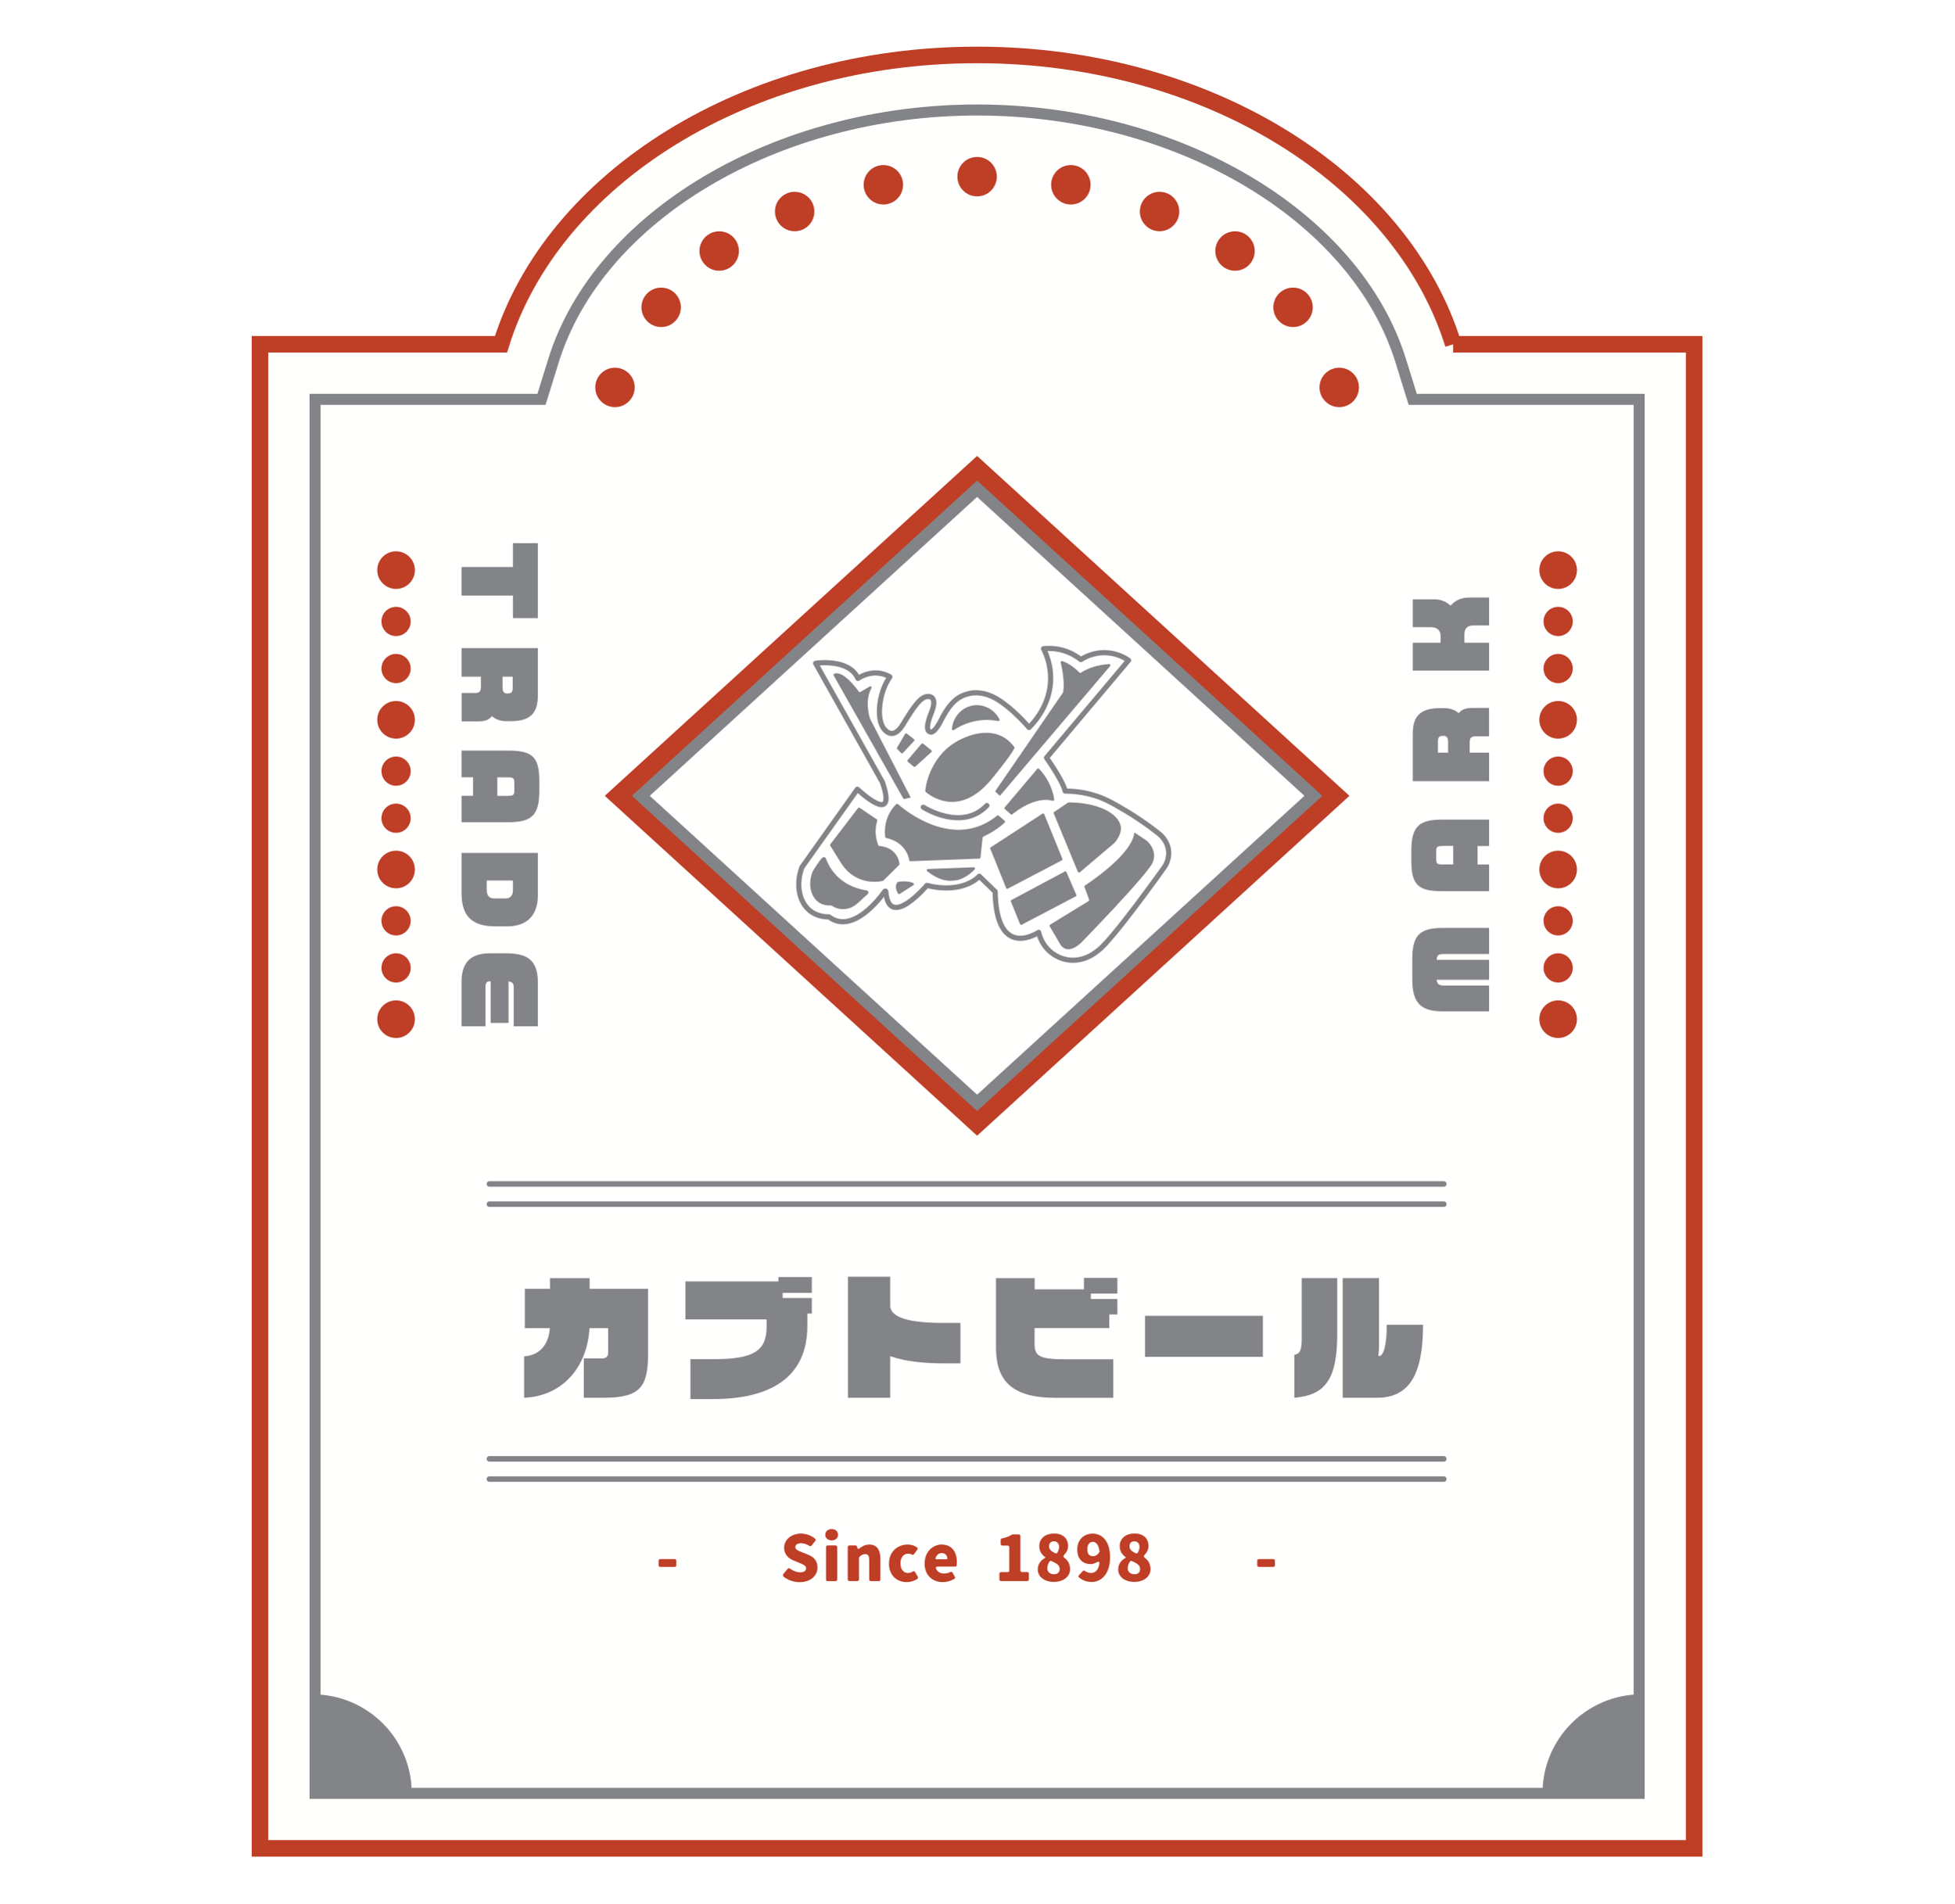
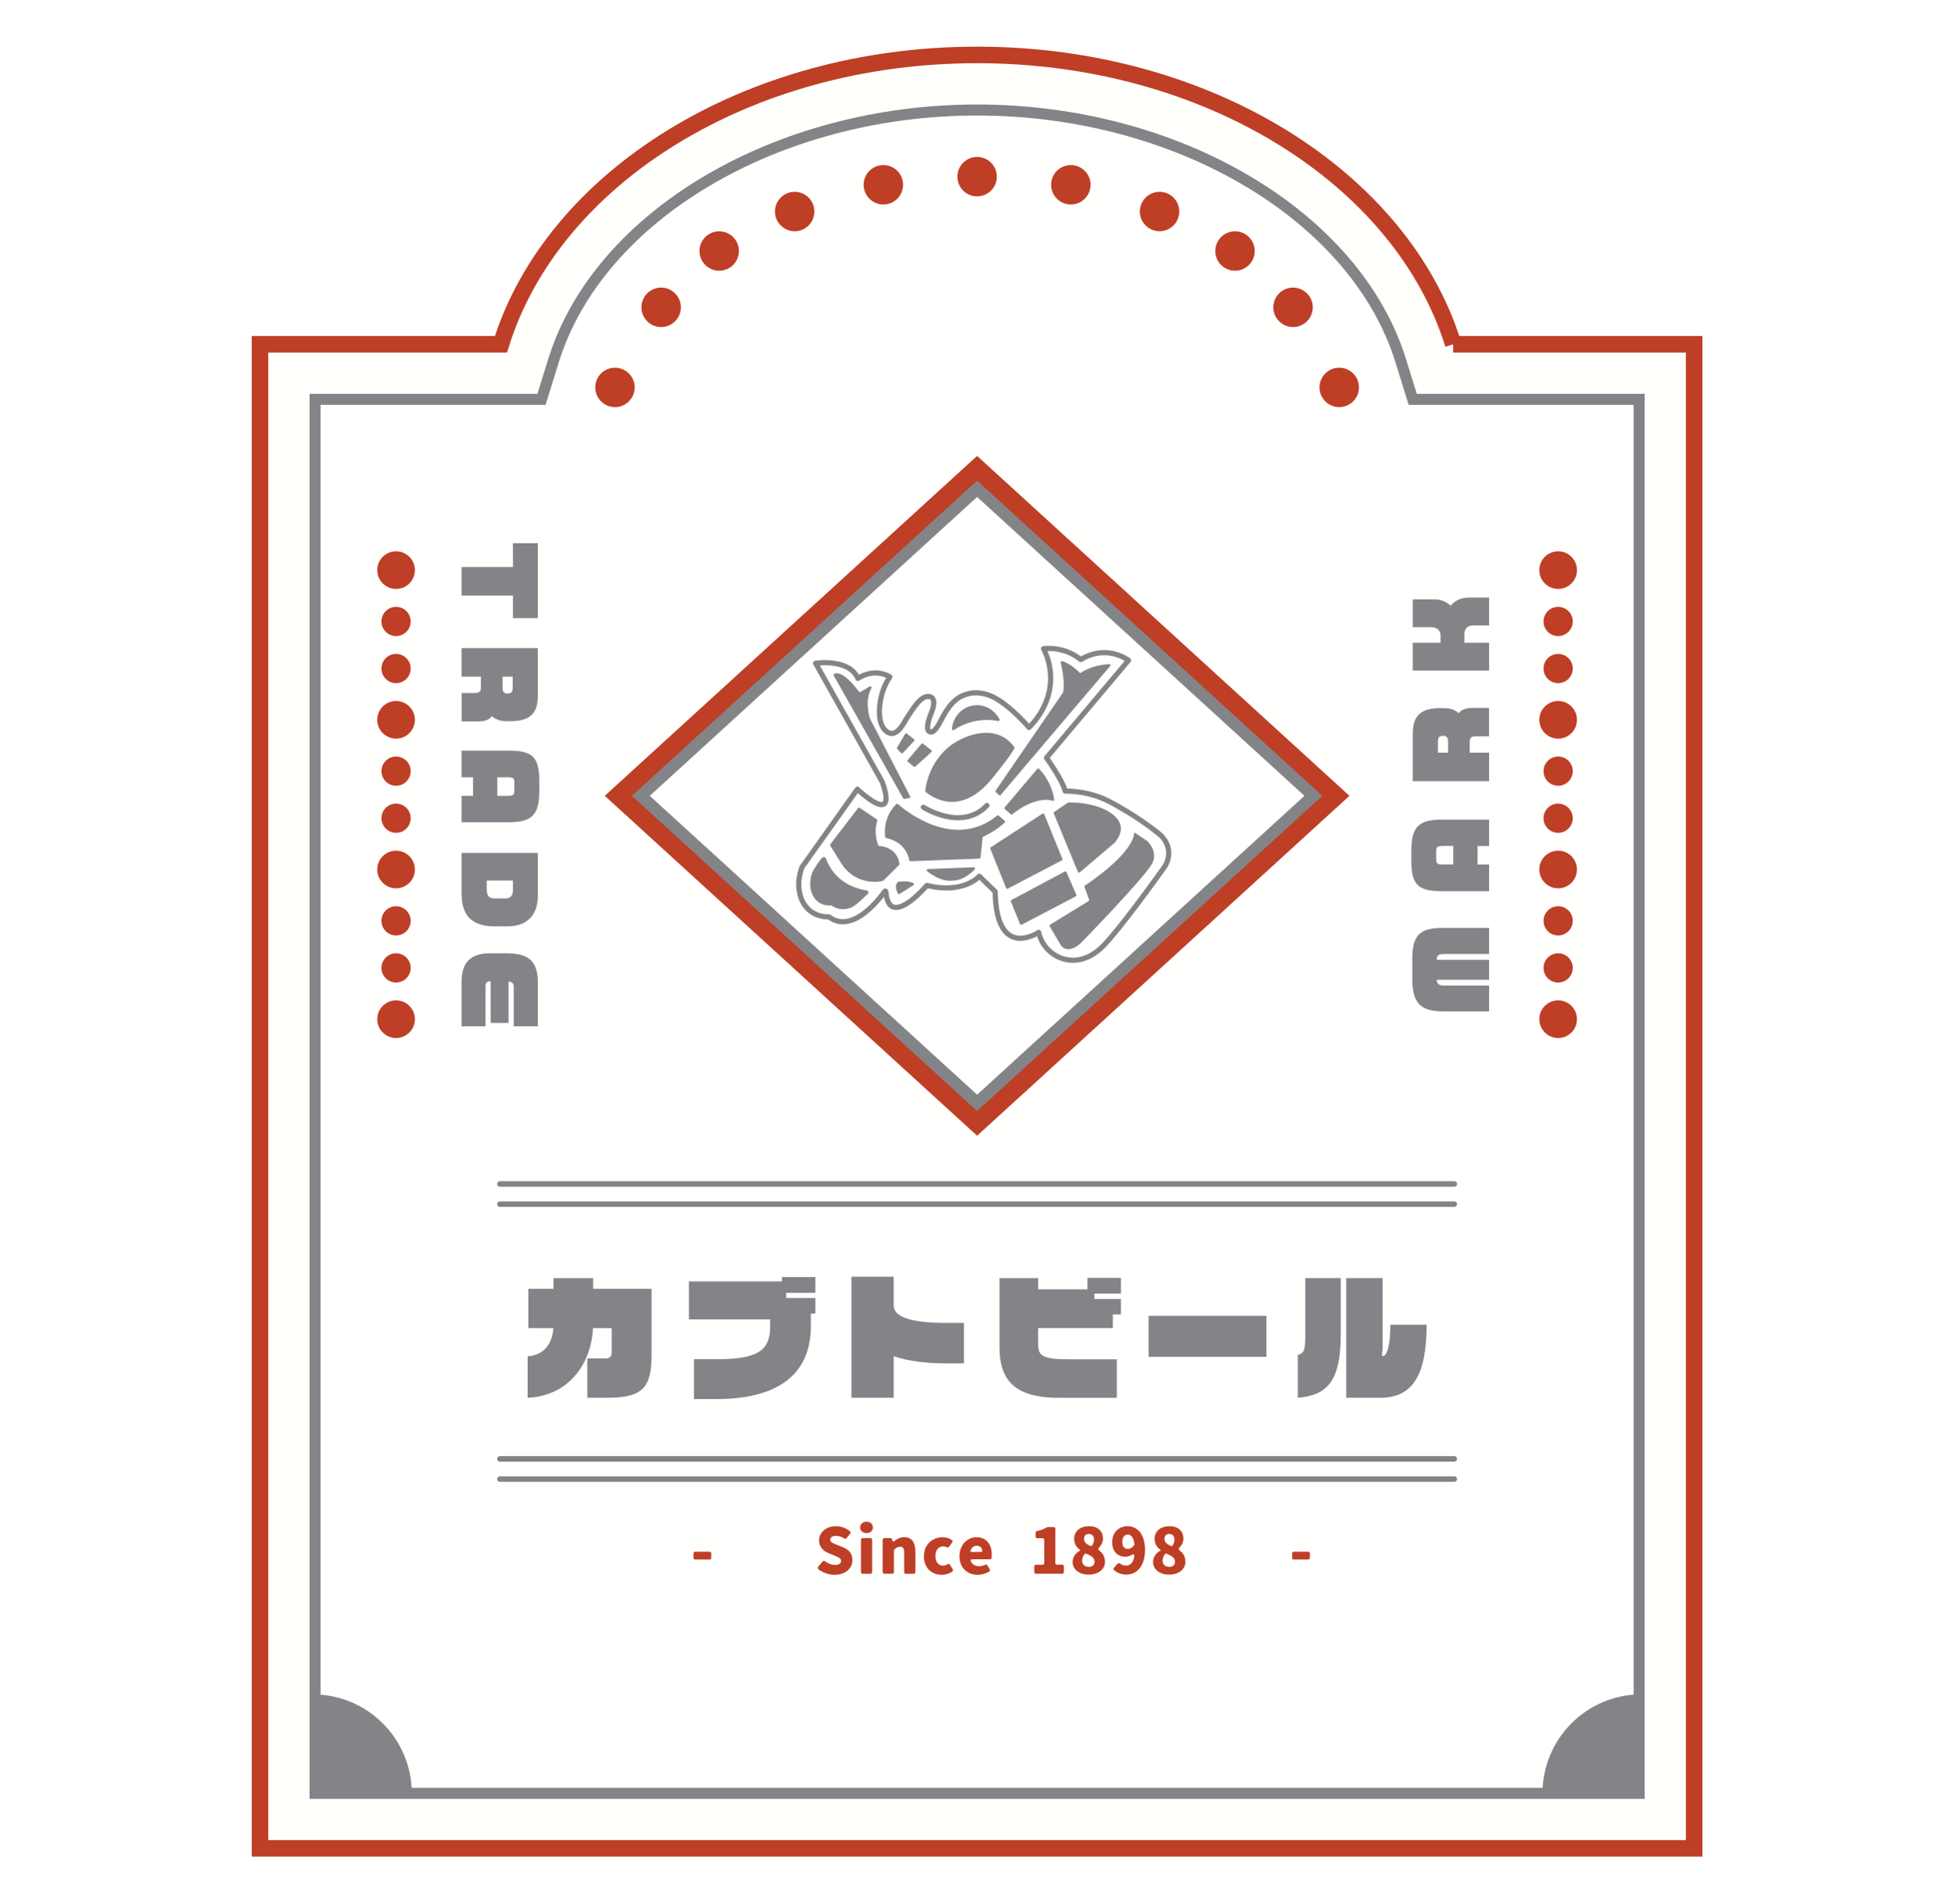
<svg xmlns="http://www.w3.org/2000/svg" id="_design-06" data-name="#design-06" viewBox="0 0 283.52 276.16">
  <defs>
    <style>
      .cls-1, .cls-2, .cls-3, .cls-4 {
        fill: none;
      }

      .cls-2 {
        stroke-linejoin: round;
      }

      .cls-2, .cls-3 {
        stroke-width: .75px;
      }

      .cls-2, .cls-3, .cls-4 {
        stroke-linecap: round;
      }

      .cls-2, .cls-3, .cls-4, .cls-5, .cls-6 {
        stroke: #838487;
      }

      .cls-7 {
        fill: #fffffc;
        stroke: #bf3e26;
        stroke-width: 2.4px;
      }

      .cls-7, .cls-3, .cls-4, .cls-5, .cls-6 {
        stroke-miterlimit: 10;
      }

      .cls-8 {
        fill: #838487;
      }

      .cls-4 {
        stroke-width: .8px;
      }

      .cls-5 {
        stroke-width: 1.6px;
      }

      .cls-5, .cls-6 {
        fill: #fffffe;
      }

      .cls-6 {
        stroke-width: 1.75px;
      }

      .cls-9 {
        fill: #bf3e26;
      }
    </style>
  </defs>
  <path id="_.color-primary-stroke" data-name=".color-primary-stroke" class="cls-7" d="M210.84,49.95c-7.48-24.08-35.57-41.98-69.08-41.98s-61.6,17.9-69.08,41.98h-34.96v218.24h208.07V49.95h-34.96Z" />
  <path id="_.color-secondary-stroke" data-name=".color-secondary-stroke" class="cls-5" d="M45.71,260.2V57.94h32.85l1.74-5.61c6.55-21.07,32.4-36.37,61.46-36.37s54.91,15.3,61.46,36.37l1.74,5.61h32.85v202.27H45.71Z" />
  <g id="_.color-secondary-stroke-2" data-name=".color-secondary-stroke">
-     <line class="cls-4" x1="71" y1="171.79" x2="209.47" y2="171.79" />
-     <line class="cls-4" x1="71" y1="174.72" x2="209.47" y2="174.72" />
-     <line class="cls-4" x1="71" y1="211.68" x2="209.47" y2="211.68" />
-     <line class="cls-4" x1="71" y1="214.61" x2="209.47" y2="214.61" />
+     <line class="cls-4" x1="72.53" y1="171.79" x2="210.99" y2="171.79" />
+     <line class="cls-4" x1="72.53" y1="174.72" x2="210.99" y2="174.72" />
+     <line class="cls-4" x1="72.53" y1="211.68" x2="210.99" y2="211.68" />
+     <line class="cls-4" x1="72.53" y1="214.61" x2="210.99" y2="214.61" />
  </g>
  <g id="_.color-primary-fill" data-name=".color-primary-fill">
+     <g>
+       <path class="cls-9" d="M100.61,226.04v-.65c0-.14.1-.24.24-.24h2.09c.14,0,.24.1.24.24v.65c0,.14-.1.24-.24.24h-2.09c-.14,0-.24-.1-.24-.24Z" />
+       <path class="cls-9" d="M118.74,227.65c-.11-.08-.11-.21-.03-.32l.62-.76c.1-.11.23-.12.35-.04.45.33.99.54,1.46.54.6,0,.88-.23.88-.59,0-.39-.37-.52-.96-.77l-.86-.36c-.71-.28-1.37-.87-1.37-1.85,0-1.14,1.02-2.05,2.45-2.05.72,0,1.47.25,2.05.75.1.09.1.21.02.31l-.53.67c-.09.11-.22.12-.34.05-.38-.25-.76-.38-1.21-.38-.5,0-.81.2-.81.57s.42.52,1.03.76l.84.34c.84.34,1.34.9,1.34,1.86,0,1.13-.95,2.12-2.59,2.12-.81,0-1.68-.28-2.36-.82Z" />
+       <path class="cls-9" d="M124.79,221.63c0-.49.38-.83.93-.83s.92.34.92.83-.38.82-.92.82-.93-.35-.93-.82ZM124.91,228.11v-4.7c0-.14.1-.24.24-.24h1.14c.14,0,.24.1.24.24v4.7c0,.14-.1.24-.24.24h-1.14c-.14,0-.24-.1-.24-.24Z" />
+       <path class="cls-9" d="M128.06,228.11v-4.7c0-.14.1-.24.24-.24h.88c.12,0,.22.08.24.19l.03.13c.04.19.15.23.31.11.39-.32.85-.56,1.43-.56,1.13,0,1.61.81,1.61,2.11v2.96c0,.14-.1.24-.24.24h-1.14c-.14,0-.24-.1-.24-.24v-2.77c0-.71-.19-.91-.59-.91-.34,0-.55.13-.82.39-.05.04-.08.11-.08.17v3.11c0,.14-.1.24-.24.24h-1.14c-.14,0-.24-.1-.24-.24Z" />
+       <path class="cls-9" d="M134.05,225.77c0-1.72,1.27-2.72,2.72-2.72.55,0,.98.16,1.34.42.11.08.12.2.04.32l-.47.64c-.1.12-.23.14-.35.07-.16-.1-.31-.13-.46-.13-.72,0-1.16.55-1.16,1.41s.46,1.4,1.1,1.4c.24,0,.47-.09.67-.21.14-.09.29-.06.36.09l.39.66c.06.1.04.23-.06.3-.48.34-1.06.48-1.55.48-1.46,0-2.58-1-2.58-2.71Z" />
+       <path class="cls-9" d="M139.21,225.77c0-1.69,1.2-2.72,2.46-2.72,1.49,0,2.21,1.08,2.21,2.5,0,.19,0,.38-.03.53-.02.11-.11.17-.21.17h-2.58c-.18,0-.28.12-.21.28.21.51.65.72,1.21.72.3,0,.58-.07.87-.21.13-.07.27-.03.34.11l.32.57c.07.11.04.24-.08.31-.51.31-1.13.47-1.67.47-1.49,0-2.64-1-2.64-2.71ZM140.93,225.18h1.45c.09,0,.14-.06.13-.14-.04-.44-.28-.76-.81-.76-.4,0-.76.24-.9.74-.03.1.03.16.13.16Z" />
+       <path class="cls-9" d="M150.06,228.11v-.83c0-.14.1-.24.24-.24h.96c.14,0,.24-.1.24-.24v-3.37c0-.14-.1-.24-.24-.24h-.77c-.14,0-.24-.1-.24-.24v-.56c0-.12.08-.21.19-.24.59-.12,1.02-.29,1.43-.54.04-.02.09-.04.12-.04h.88c.14,0,.24.1.24.24v4.98c0,.14.1.24.24.24h.75c.14,0,.24.1.24.24v.83c0,.14-.1.24-.24.24h-3.8c-.14,0-.24-.1-.24-.24Z" />
+       <path class="cls-9" d="M155.62,226.67c0-.84.48-1.37,1.11-1.71v-.05c-.54-.39-.89-.91-.89-1.63,0-1.13.89-1.83,2.16-1.83s2.02.71,2.02,1.81c0,.5-.23.95-.56,1.27-.16.16-.15.32.04.46.48.35.81.87.81,1.64,0,1.05-.95,1.84-2.37,1.84-1.33,0-2.32-.74-2.32-1.81ZM158.8,226.58c0-.57-.48-.83-1.26-1.17-.05-.02-.12,0-.15.03-.24.27-.39.65-.39,1.04,0,.56.45.87.98.87.46,0,.82-.23.82-.77ZM158.42,224.29c.2-.29.3-.6.3-.92,0-.49-.29-.8-.77-.8-.36,0-.68.22-.68.71s.37.8.99,1.05c.06.02.12,0,.16-.05Z" />
+       <path class="cls-9" d="M161.6,227.5l.53-.59c.11-.12.24-.12.37-.03.23.16.54.29.83.29.56,0,1.03-.32,1.22-1.23.09-.44-.08-.5-.45-.29-.26.15-.54.23-.76.23-1.14,0-1.98-.68-1.98-2.14s1.03-2.29,2.23-2.29c1.28,0,2.53.98,2.53,3.43s-1.29,3.59-2.67,3.59c-.8,0-1.41-.3-1.83-.65-.11-.09-.11-.22-.02-.33ZM164.59,224.14s.02-.06,0-.09c-.13-1.08-.57-1.39-.97-1.39-.43,0-.8.31-.8,1.08,0,.73.36,1,.82,1,.32,0,.67-.16.93-.6Z" />
+       <path class="cls-9" d="M167.29,226.67c0-.84.48-1.37,1.11-1.71v-.05c-.54-.39-.89-.91-.89-1.63,0-1.13.89-1.83,2.16-1.83s2.02.71,2.02,1.81c0,.5-.23.95-.56,1.27-.16.16-.15.32.04.46.48.35.81.87.81,1.64,0,1.05-.95,1.84-2.37,1.84-1.33,0-2.32-.74-2.32-1.81ZM170.47,226.58c0-.57-.48-.83-1.26-1.17-.05-.02-.12,0-.15.03-.24.27-.39.65-.39,1.04,0,.56.45.87.98.87.46,0,.82-.23.82-.77ZM170.09,224.29c.2-.29.3-.6.3-.92,0-.49-.29-.8-.77-.8-.36,0-.68.22-.68.71s.37.8.99,1.05c.06.02.12,0,.16-.05Z" />
+       <path class="cls-9" d="M187.47,226.04v-.65c0-.14.1-.24.24-.24h2.09c.14,0,.24.1.24.24v.65c0,.14-.1.24-.24.24h-2.09c-.14,0-.24-.1-.24-.24Z" />
+     </g>
    <path class="cls-9" d="M195.78,115.47c-18.01,16.44-36.01,32.88-54.02,49.32-18.01-16.44-36.01-32.88-54.02-49.32,18.01-16.44,36.01-32.88,54.02-49.32,18.01,16.44,36.01,32.88,54.02,49.32Z" />
    <g>
      <circle class="cls-9" cx="89.22" cy="56.21" r="2.86" />
      <circle class="cls-9" cx="95.92" cy="44.59" r="2.86" />
      <circle class="cls-9" cx="128.16" cy="26.81" r="2.86" />
      <circle class="cls-9" cx="115.29" cy="30.69" r="2.86" />
      <circle class="cls-9" cx="104.34" cy="36.42" r="2.86" />
      <circle class="cls-9" cx="194.3" cy="56.21" r="2.86" />
      <circle class="cls-9" cx="187.6" cy="44.59" r="2.86" />
      <circle class="cls-9" cx="141.76" cy="25.63" r="2.86" />
      <circle class="cls-9" cx="155.36" cy="26.81" r="2.86" />
      <circle class="cls-9" cx="168.23" cy="30.69" r="2.86" />
      <circle class="cls-9" cx="179.18" cy="36.42" r="2.86" />
    </g>
    <g>
      <circle class="cls-9" cx="57.46" cy="90.17" r="2.12" />
      <circle class="cls-9" cx="57.46" cy="97" r="2.12" />
      <circle class="cls-9" cx="57.46" cy="82.72" r="2.73" />
      <circle class="cls-9" cx="57.46" cy="111.89" r="2.12" />
      <circle class="cls-9" cx="57.46" cy="118.72" r="2.12" />
      <circle class="cls-9" cx="57.46" cy="104.44" r="2.73" />
      <circle class="cls-9" cx="57.46" cy="126.16" r="2.73" />
      <circle class="cls-9" cx="57.46" cy="133.61" r="2.12" />
      <circle class="cls-9" cx="57.46" cy="140.44" r="2.12" />
      <circle class="cls-9" cx="57.46" cy="147.88" r="2.73" />
    </g>
    <g>
      <circle class="cls-9" cx="226.06" cy="90.17" r="2.12" />
      <circle class="cls-9" cx="226.06" cy="97" r="2.12" />
      <circle class="cls-9" cx="226.06" cy="82.72" r="2.73" />
      <circle class="cls-9" cx="226.06" cy="111.89" r="2.12" />
      <circle class="cls-9" cx="226.06" cy="118.72" r="2.12" />
      <circle class="cls-9" cx="226.06" cy="104.44" r="2.73" />
      <circle class="cls-9" cx="226.06" cy="126.16" r="2.73" />
      <circle class="cls-9" cx="226.06" cy="133.61" r="2.12" />
      <circle class="cls-9" cx="226.06" cy="140.44" r="2.12" />
      <circle class="cls-9" cx="226.06" cy="147.88" r="2.73" />
    </g>
-     <g>
-       <path class="cls-9" d="M95.55,227.11v-.65c0-.14.1-.24.24-.24h2.09c.14,0,.24.1.24.24v.65c0,.14-.1.24-.24.24h-2.09c-.14,0-.24-.1-.24-.24Z" />
-       <path class="cls-9" d="M113.67,228.72c-.11-.08-.11-.21-.03-.32l.62-.76c.1-.11.23-.12.35-.04.45.33.99.54,1.46.54.6,0,.88-.23.88-.59,0-.39-.37-.52-.96-.77l-.86-.36c-.71-.28-1.37-.87-1.37-1.85,0-1.14,1.02-2.05,2.45-2.05.72,0,1.47.25,2.05.75.1.09.1.21.02.31l-.53.67c-.09.11-.22.12-.34.05-.38-.25-.76-.38-1.21-.38-.5,0-.81.2-.81.57s.42.52,1.03.76l.84.34c.84.34,1.34.9,1.34,1.86,0,1.13-.95,2.12-2.59,2.12-.81,0-1.68-.28-2.36-.82Z" />
-       <path class="cls-9" d="M119.73,222.69c0-.49.38-.83.93-.83s.92.34.92.83-.38.82-.92.82-.93-.35-.93-.82ZM119.84,229.18v-4.7c0-.14.1-.24.24-.24h1.14c.14,0,.24.1.24.24v4.7c0,.14-.1.24-.24.24h-1.14c-.14,0-.24-.1-.24-.24Z" />
-       <path class="cls-9" d="M122.99,229.18v-4.7c0-.14.1-.24.24-.24h.88c.12,0,.22.08.24.19l.03.13c.04.19.15.23.31.11.39-.32.85-.56,1.43-.56,1.13,0,1.61.81,1.61,2.11v2.96c0,.14-.1.24-.24.24h-1.14c-.14,0-.24-.1-.24-.24v-2.77c0-.71-.19-.91-.59-.91-.34,0-.55.13-.82.39-.05.04-.08.11-.08.17v3.11c0,.14-.1.24-.24.24h-1.14c-.14,0-.24-.1-.24-.24Z" />
-       <path class="cls-9" d="M128.98,226.83c0-1.72,1.27-2.72,2.72-2.72.55,0,.98.16,1.34.42.11.08.12.2.04.32l-.47.64c-.1.12-.23.14-.35.07-.16-.1-.31-.13-.46-.13-.72,0-1.16.55-1.16,1.41s.46,1.4,1.1,1.4c.24,0,.47-.09.67-.21.14-.09.29-.06.36.09l.39.66c.06.1.04.23-.06.3-.48.34-1.06.48-1.55.48-1.46,0-2.58-1-2.58-2.71Z" />
-       <path class="cls-9" d="M134.15,226.83c0-1.69,1.2-2.72,2.46-2.72,1.49,0,2.21,1.08,2.21,2.5,0,.19,0,.38-.03.53-.02.11-.11.17-.21.17h-2.58c-.18,0-.28.12-.21.28.21.51.65.72,1.21.72.3,0,.58-.07.87-.21.13-.07.27-.03.34.11l.32.57c.07.11.04.24-.08.31-.51.31-1.13.47-1.67.47-1.49,0-2.64-1-2.64-2.71ZM135.86,226.25h1.45c.09,0,.14-.06.13-.14-.04-.44-.28-.76-.81-.76-.4,0-.76.24-.9.74-.03.1.03.16.13.16Z" />
-       <path class="cls-9" d="M144.99,229.18v-.83c0-.14.1-.24.24-.24h.96c.14,0,.24-.1.24-.24v-3.37c0-.14-.1-.24-.24-.24h-.77c-.14,0-.24-.1-.24-.24v-.56c0-.12.08-.21.19-.24.59-.12,1.02-.29,1.43-.54.04-.02.09-.04.12-.04h.88c.14,0,.24.1.24.24v4.98c0,.14.1.24.24.24h.75c.14,0,.24.1.24.24v.83c0,.14-.1.24-.24.24h-3.8c-.14,0-.24-.1-.24-.24Z" />
-       <path class="cls-9" d="M150.56,227.73c0-.84.48-1.37,1.11-1.71v-.05c-.54-.39-.89-.91-.89-1.63,0-1.13.89-1.83,2.16-1.83s2.02.71,2.02,1.81c0,.5-.23.95-.56,1.27-.16.16-.15.32.04.46.48.35.81.87.81,1.64,0,1.05-.95,1.84-2.37,1.84-1.33,0-2.32-.74-2.32-1.81ZM153.74,227.65c0-.57-.48-.83-1.26-1.17-.05-.02-.12,0-.15.03-.24.27-.39.65-.39,1.04,0,.56.45.87.98.87.46,0,.82-.23.82-.77ZM153.35,225.36c.2-.29.3-.6.3-.92,0-.49-.29-.8-.77-.8-.36,0-.68.22-.68.71s.37.8.99,1.05c.06.02.12,0,.16-.05Z" />
-       <path class="cls-9" d="M156.53,228.57l.53-.59c.11-.12.24-.12.37-.03.23.16.54.29.83.29.56,0,1.03-.32,1.22-1.23.09-.44-.08-.5-.45-.29-.26.15-.54.23-.76.23-1.14,0-1.98-.68-1.98-2.14s1.03-2.29,2.23-2.29c1.28,0,2.53.98,2.53,3.43s-1.29,3.59-2.67,3.59c-.8,0-1.41-.3-1.83-.65-.11-.09-.11-.22-.02-.33ZM159.52,225.2s.02-.06,0-.09c-.13-1.08-.57-1.39-.97-1.39-.43,0-.8.31-.8,1.08,0,.73.36,1,.82,1,.32,0,.67-.16.93-.6Z" />
-       <path class="cls-9" d="M162.23,227.73c0-.84.48-1.37,1.11-1.71v-.05c-.54-.39-.89-.91-.89-1.63,0-1.13.89-1.83,2.16-1.83s2.02.71,2.02,1.81c0,.5-.23.95-.56,1.27-.16.16-.15.32.04.46.48.35.81.87.81,1.64,0,1.05-.95,1.84-2.37,1.84-1.33,0-2.32-.74-2.32-1.81ZM165.41,227.65c0-.57-.48-.83-1.26-1.17-.05-.02-.12,0-.15.03-.24.27-.39.65-.39,1.04,0,.56.45.87.98.87.46,0,.82-.23.82-.77ZM165.02,225.36c.2-.29.3-.6.3-.92,0-.49-.29-.8-.77-.8-.36,0-.68.22-.68.71s.37.8.99,1.05c.06.02.12,0,.16-.05Z" />
-       <path class="cls-9" d="M182.4,227.11v-.65c0-.14.1-.24.24-.24h2.09c.14,0,.24.1.24.24v.65c0,.14-.1.24-.24.24h-2.09c-.14,0-.24-.1-.24-.24Z" />
-     </g>
  </g>
  <polygon id="_.color-secondary-stroke-3" data-name=".color-secondary-stroke" class="cls-6" points="141.76 70.92 190.55 115.47 141.76 160.02 92.97 115.47 141.76 70.92" />
  <g id="_.color-secondary-stroke-4" data-name=".color-secondary-stroke">
    <path class="cls-2" d="M128.04,113.53l-9.71-17.29s4.85-.76,6.14,2.2c.37-.25,1.65-1.02,3.25-.74.58.1,1.05.31,1.38.51-.71,1.06-1.03,2.01-1.19,2.63-.41,1.55-.64,4.21.66,5.25.13.1.42.33.8.33.68,0,1.23-.65,1.64-1.32,1.65-2.71,2.58-4.03,3.63-4.05.09,0,.37,0,.57.18.35.33.39,1-.1,2.21-1.03,2.56-.27,2.7-.27,2.7,0,0,.54.66,1.71-1.67,1.4-2.77,2.62-3.52,4.13-3.86.79-.18,1.59-.05,1.85,0,.4.07,1.09.23,2.04.78,2.14,1.24,4.33,3.7,4.72,4.16.59-.58,3.14-3.19,3.14-7.15,0-1.91-.59-3.41-1.03-4.28.61-.06,1.62-.09,2.8.24,1.24.35,2.12.95,2.61,1.34.47-.3,1.86-1.11,3.78-.99,1.56.1,2.67.77,3.14,1.1l-11.9,14.14s2.33,3.26,2.71,4.83c.86,0,2.13.08,3.59.45,1.94.49,3.25,1.26,5.16,2.39,1.28.76,2.96,1.85,4.82,3.33.18.13,1.33,1.03,1.44,2.61.09,1.31-.59,2.23-.76,2.45,0,0-7.61,10.7-9.54,11.95-.1.09-2.23,1.99-5,1.16-1.79-.54-3.15-2.01-3.56-3.84,0,0-6.15,4.19-6.31-5.91l-2.3-2.23s-2.25,2.65-7.61,1.33c0,0-5.52,6.55-5.95.9,0-.07-.09-.11-.14-.05-.74,1.05-4.71,6.29-8.11,3.72-.64,0-1.73-.11-2.68-.83-1.64-1.25-2.19-3.83-1.24-6.38,2.68-3.77,5.36-7.55,8.04-11.32,0,0,5.93,5.65,3.63-1.01Z" />
    <path class="cls-3" d="M133.95,117.12s5.58,3.59,9.23-.24" />
  </g>
  <g id="_.color-secondary-fill" data-name=".color-secondary-fill">
    <path class="cls-8" d="M223.79,260.2c0-7.93,6.43-14.36,14.36-14.36v14.36h-14.36Z" />
    <path class="cls-8" d="M45.38,245.85c7.93,0,14.36,6.43,14.36,14.36h-14.36v-14.36Z" />
+   </g>
+   <g id="_.color-secondary-fill-2" data-name=".color-secondary-fill">
    <g>
      <path class="cls-8" d="M74.42,86.41h-7.46v-4.14h7.46v-3.46h3.61v10.87h-3.61v-3.27Z" />
      <path class="cls-8" d="M66.96,100.55h2.01c.56,0,.8-.24.8-.81v-1.56h-2.81v-4.14h11.07v6.86c0,2.35-.87,3.74-3.92,3.74h-.65c-.88,0-1.57-.26-2.09-.73-.42.56-1.08.76-2.03.76h-2.37v-4.12ZM73.66,100.62c.53,0,.72-.22.72-.81v-1.63h-1.47v1.63c0,.61.29.81.62.81h.12Z" />
      <path class="cls-8" d="M66.96,115.47h1.67v-2.69h-1.67v-3.87h6.76c3.36,0,4.52.77,4.52,4.35v1.51c0,3.58-1.15,4.53-4.52,4.53h-6.76v-3.84ZM73.71,115.47c.71,0,.91-.11.91-.73v-1.23c0-.61-.2-.72-.91-.72h-1.56v2.69h1.56Z" />
      <path class="cls-8" d="M66.96,129.69v-5.93h11.07s0,6.16,0,6.16c0,3.24-1.95,4.49-4.42,4.49h-1.76c-3.11,0-4.88-1.26-4.88-4.72ZM73.4,130.36c.5,0,1.02-.3,1.02-1.19v-1.41h-3.81v1.3c0,1.1.54,1.3,1.13,1.3h1.67Z" />
      <path class="cls-8" d="M66.96,142.48c0-3.23,1.71-4.16,4.21-4.16h2.1c2.81,0,4.76.6,4.76,4.21v6.38h-3.5v-5.66c0-.52-.18-.77-.75-.85v6.02h-2.6v-6.04c-.5,0-.75.11-.75.87v5.66h-3.47v-6.42Z" />
    </g>
    <g>
      <path class="cls-8" d="M216.04,138.42h-6.46c-.81,0-1.11.1-1.14.85h7.6v2.89h-7.6c.05.69.42.84,1.14.84h6.46v3.74h-6.81c-3.23,0-4.33-1.37-4.33-4.64v-2.94c0-3.31.95-4.52,4.33-4.52h6.81v3.77Z" />
      <path class="cls-8" d="M216.04,122.75h-1.67v2.69h1.67v3.87h-6.76c-3.36,0-4.52-.77-4.52-4.35v-1.51c0-3.58,1.15-4.53,4.52-4.53h6.76v3.84ZM209.28,122.75c-.71,0-.91.11-.91.73v1.23c0,.61.2.72.91.72h1.56v-2.69h-1.56Z" />
      <path class="cls-8" d="M216.04,106.84h-2.01c-.56,0-.8.24-.8.81v1.56h2.81v4.14h-11.07v-6.86c0-2.35.87-3.74,3.92-3.74h.65c.88,0,1.57.26,2.09.73.42-.56,1.08-.76,2.03-.76h2.37v4.12ZM209.34,106.77c-.53,0-.72.22-.72.81v1.63h1.47v-1.63c0-.61-.29-.81-.62-.81h-.12Z" />
      <path class="cls-8" d="M216.04,90.75h-2.29c-.84,0-1.29.43-1.29,1.26v1.25h3.58v4.04h-11.07v-4.04h4.03v-1.04c0-.72-.49-1.22-1.38-1.22h-2.65v-4.04h3.16c.92,0,1.71.35,2.33.92.61-.73,1.51-1.18,2.69-1.18h2.89v4.06Z" />
    </g>
    <g>
-       <path class="cls-8" d="M87.63,202.81h-2.93v-5.71h2.61c.66,0,.92-.28.92-.88v-3.51h-2.71c-.3,5.59-3.87,9.88-9.48,10.1v-6.01c2.3-.14,3.57-1.76,3.73-4.09h-3.63v-5.71h3.65v-1.54h5.75v1.54h8.48v9.46c0,4.73-1.12,6.35-6.39,6.35Z" />
-       <path class="cls-8" d="M117.13,190.58v1.8c0,7.46-5.33,10.62-13.69,10.62h-3.27v-5.79h3.43c5.59,0,7.62-1.14,7.62-4.65v-1.12h-11.78v-5.51h13.49v-.64h4.85v2.3h-4.23v.74h4.23v2.26h-.66Z" />
-       <path class="cls-8" d="M136.85,197.82c-3.11,0-5.69-.34-7.7-1.04v6.03h-6.13v-17.56h6.13v4.15c0,1.9,3.11,2.55,7.7,2.55h2.49v5.87h-2.49Z" />
-       <path class="cls-8" d="M160.94,190.7v2h-10.84v2.27c0,1.78.62,2.26,4.53,2.26h6.89v5.59h-8.4c-6.39,0-8.62-2.55-8.62-7.3v-10.06h5.61v1.62h7.15v-1.66h4.85v2.28h-3.85v.78h3.85v2.24h-1.16Z" />
-       <path class="cls-8" d="M166.12,196.87v-5.95h17.1v5.95h-17.1Z" />
-       <path class="cls-8" d="M187.78,202.81v-6.21c.8-.2,1.08-.58,1.08-2.49v-8.66h5.15v8.14c0,6.61-1.8,8.86-6.23,9.22ZM201.19,192.22v.04c0,3.75-.74,4.47-.98,4.47h-.24l.1-1.02v-10.26h-5.27v17.36h4.97c4.71,0,6.69-3.39,6.69-10.6h-5.27ZM206.46,192.18v.04-.04Z" />
-     </g>
-     <g>
-       <path class="cls-8" d="M145.8,117.4l.85.75c.06.06.16.06.22,0,.58-.48,3.37-2.64,5.86-1.96.12.03.24-.06.22-.18-.09-.69-.49-2.64-2.19-4.45-.07-.08-.2-.07-.27,0l-4.72,5.58c-.06.07-.05.18.02.25Z" />
-       <path class="cls-8" d="M152.88,118.02l3.5,8.48c.05.11.18.14.28.07,1.68-1.43,3.36-2.85,5.04-4.28,0,0,.02-.02.03-.03.93-1.13.93-1.94.88-2.3-.25-1.87-3.24-3.54-7.57-3.53-.04,0-.07.01-.1.03l-1.99,1.34c-.07.05-.1.14-.06.21Z" />
-       <path class="cls-8" d="M143.68,123.15l2.29,5.7c.04.1.15.14.24.09l7.84-4.11c.08-.04.12-.14.08-.22l-2.63-6.47c-.04-.1-.17-.14-.26-.08l-7.5,4.88c-.07.05-.1.13-.07.21Z" />
-       <path class="cls-8" d="M146.66,130.81l1.33,3.27c.04.1.15.14.24.09l7.84-4.11c.08-.04.12-.14.08-.23l-1.43-3.3c-.04-.09-.15-.13-.24-.08l-7.74,4.14c-.08.04-.11.14-.08.22Z" />
-       <path class="cls-8" d="M152.35,134.17c-.08.05-.11.16-.06.24l1.59,2.69s.87,1.6,2.95-.29c0,0,9.63-9.87,10.4-11.66.75-1.73-.73-3.06-.82-3.14,0,0,0,0-.01-.01l-1.75-1.17s-.11,0-.11.06c0,.6-.59,3.17-7.13,7.6-.07.04-.1.13-.07.21l.67,1.83c.03.08,0,.17-.07.21l-5.6,3.43Z" />
-       <path class="cls-8" d="M130.28,116.68c1,.88,8.11,6.76,14.39,1.66.07-.05.16-.05.22,0l.87.76c.08.07.08.18,0,.26-.35.33-1.37,1.22-3.1,2.03-.05.03-.09.08-.1.14l-.31,2.89c0,.09-.08.15-.17.16l-9.99.38c-.09,0-.17-.06-.18-.15-.09-.58-.62-2.62-3.34-3.22-.07-.02-.13-.07-.14-.14-.08-.54-.3-2.88,1.59-4.77.07-.07.17-.07.24-.01Z" />
-       <path class="cls-8" d="M134.62,126.09l6.66-.25c.16,0,.24.18.14.29-.52.55-1.74,1.66-3.26,1.64,0,0-1.54.33-3.65-1.37-.13-.1-.05-.3.11-.31Z" />
-       <path class="cls-8" d="M130.32,127.95c.27-.05,1.32-.2,2.17.17.13.06.15.24.03.31l-1.99,1.27c-.09.05-.2.03-.25-.06-.19-.32-.53-1.07-.07-1.63.03-.03.07-.06.11-.06Z" />
-       <path class="cls-8" d="M120.45,122.52l4.03-5.27c.06-.07.16-.09.24-.04l2.49,1.68c.06.04.09.12.07.19-.13.4-.26.98-.24,1.69.02.81.22,1.46.39,1.88.03.06.08.1.15.1.4.02,1.63.18,2.39,1.23.38.52.49,1.05.53,1.38,0,.05-.01.1-.05.14-.76.75-1.52,1.5-2.28,2.26-.02.02-.05.04-.08.05-.51.12-1.97.37-3.57-.36-1.45-.66-2.19-1.74-2.46-2.17l-1.6-2.56c-.04-.06-.04-.14,0-.2Z" />
-       <path class="cls-8" d="M119.37,124.4c.15-.07.26-.03.26-.03.08.03.15.09.19.19.24.67.68,1.55,1.46,2.39,1.49,1.6,3.36,2.08,4.44,2.24.27.04.36.38.15.55-.69.57-1.56,1.57-2.33,1.91-.06.02-.11.05-.17.07-.2.07-.67.23-1.26.19-.74-.05-1.27-.38-1.5-.53-.44.02-1.22,0-1.89-.5-1.14-.84-1.53-2.66-.81-4.46.07-.11,1.11-1.84,1.45-2Z" />
-       <path class="cls-8" d="M134.23,114.75c0,.06.02.11.06.15.59.51,4.74,3.77,9.34-1.58,0,0,3-3.6,3.54-4.76.03-.06.02-.12-.02-.17-.32-.44-.83-1.02-1.6-1.45-2.87-1.61-6.35.41-6.81.68-2.16,1.26-3.15,3.12-3.5,3.81-.67,1.31-.91,2.52-1.01,3.33Z" />
-       <path class="cls-8" d="M138.38,105.92c-.12.08-.28-.01-.27-.15.13-1.74,1.44-3.18,3.12-3.42,1.53-.22,3.06.6,3.78,2.02.06.13-.05.27-.19.25-.79-.15-2.02-.28-3.48.04-1.32.29-2.32.84-2.95,1.27Z" />
-       <path class="cls-8" d="M133.94,107.91l1.18.95c.08.07.09.19,0,.27l-2.33,2.1c-.06.06-.16.06-.23,0l-.85-.7c-.07-.06-.08-.17-.02-.25l1.99-2.35c.06-.07.17-.08.24-.02Z" />
-       <path class="cls-8" d="M131.56,106.44l1.04.81c.08.06.09.18.02.26l-1.64,1.75c-.07.07-.18.07-.25,0l-.55-.57c-.06-.06-.07-.14-.03-.21l1.16-1.99c.05-.09.18-.12.26-.05Z" />
-       <path class="cls-8" d="M153.89,96.13c.18.74.61,2.79.36,4.29,0,.03-.02.05-.03.07l-9.77,14.22c-.05.07-.04.17.03.23l.59.53,15.99-18.83c.1-.12.01-.3-.14-.29-.81.06-2.69.29-4.08,1.25-.07.05-.16.04-.22-.01-.32-.32-1.36-1.31-2.51-1.67-.13-.04-.25.08-.22.21Z" />
-       <path class="cls-8" d="M120.95,98.01l10.09,17.83c.04.07.12.1.19.08l.9-.2-5.93-11.49s0-.01,0-.02c-.05-.16-.79-2.53.23-4.38.08-.15-.09-.32-.24-.23l-1.36.8c-.08.05-.18.03-.23-.05-.43-.6-2.32-3.1-3.57-2.59-.09.04-.12.16-.07.24Z" />
+       <path class="cls-8" d="M88.14,202.81h-2.93v-5.71h2.61c.66,0,.92-.28.92-.88v-3.51h-2.71c-.3,5.59-3.87,9.88-9.48,10.1v-6.01c2.3-.14,3.57-1.76,3.73-4.09h-3.63v-5.71h3.65v-1.54h5.75v1.54h8.48v9.46c0,4.73-1.12,6.35-6.39,6.35Z" />
+       <path class="cls-8" d="M117.64,190.58v1.8c0,7.46-5.33,10.62-13.69,10.62h-3.27v-5.79h3.43c5.59,0,7.62-1.14,7.62-4.65v-1.12h-11.78v-5.51h13.49v-.64h4.85v2.3h-4.23v.74h4.23v2.26h-.66Z" />
+       <path class="cls-8" d="M137.36,197.82c-3.11,0-5.69-.34-7.7-1.04v6.03h-6.13v-17.56h6.13v4.15c0,1.9,3.11,2.55,7.7,2.55h2.49v5.87h-2.49Z" />
+       <path class="cls-8" d="M161.45,190.7v2h-10.84v2.27c0,1.78.62,2.26,4.53,2.26h6.89v5.59h-8.4c-6.39,0-8.62-2.55-8.62-7.3v-10.06h5.61v1.62h7.15v-1.66h4.85v2.28h-3.85v.78h3.85v2.24h-1.16Z" />
+       <path class="cls-8" d="M166.64,196.87v-5.95h17.1v5.95h-17.1Z" />
+       <path class="cls-8" d="M188.29,202.81v-6.21c.8-.2,1.08-.58,1.08-2.49v-8.66h5.15v8.14c0,6.61-1.8,8.86-6.23,9.22ZM201.71,192.22v.04c0,3.75-.74,4.47-.98,4.47h-.24l.1-1.02v-10.26h-5.27v17.36h4.97c4.71,0,6.69-3.39,6.69-10.6h-5.27ZM206.98,192.18v.04-.04Z" />
    </g>
  </g>
-   <rect id="_.text-01" data-name=".text-01" class="cls-1" x="86.36" y="234.36" width="110.81" height="12.84" />
+   <g id="_.color-secondary-fill-3" data-name=".color-secondary-fill">
+     <path class="cls-8" d="M145.8,117.4l.85.75c.06.06.16.06.22,0,.58-.48,3.37-2.64,5.86-1.96.12.03.24-.06.22-.18-.09-.69-.49-2.64-2.19-4.45-.07-.08-.2-.07-.27,0l-4.72,5.58c-.06.07-.05.18.02.25Z" />
+     <path class="cls-8" d="M152.88,118.02l3.5,8.48c.05.11.18.14.28.07,1.68-1.43,3.36-2.85,5.04-4.28,0,0,.02-.02.03-.03.93-1.13.93-1.94.88-2.3-.25-1.87-3.24-3.54-7.57-3.53-.04,0-.07.01-.1.03l-1.99,1.34c-.07.05-.1.14-.06.21Z" />
+     <path class="cls-8" d="M143.68,123.15l2.29,5.7c.04.1.15.14.24.09l7.84-4.11c.08-.04.12-.14.08-.22l-2.63-6.47c-.04-.1-.17-.14-.26-.08l-7.5,4.88c-.07.05-.1.13-.07.21Z" />
+     <path class="cls-8" d="M146.66,130.81l1.33,3.27c.04.1.15.14.24.09l7.84-4.11c.08-.04.12-.14.08-.23l-1.43-3.3c-.04-.09-.15-.13-.24-.08l-7.74,4.14c-.08.04-.11.14-.08.22Z" />
+     <path class="cls-8" d="M152.35,134.17c-.08.05-.11.16-.06.24l1.59,2.69s.87,1.6,2.95-.29c0,0,9.63-9.87,10.4-11.66.75-1.73-.73-3.06-.82-3.14,0,0,0,0-.01-.01l-1.75-1.17s-.11,0-.11.06c0,.6-.59,3.17-7.13,7.6-.07.04-.1.13-.07.21l.67,1.83c.03.08,0,.17-.07.21l-5.6,3.43Z" />
+     <path class="cls-8" d="M130.28,116.68c1,.88,8.11,6.76,14.39,1.66.07-.05.16-.05.22,0l.87.76c.08.07.08.18,0,.26-.35.33-1.37,1.22-3.1,2.03-.05.03-.09.08-.1.14l-.31,2.89c0,.09-.08.15-.17.16l-9.99.38c-.09,0-.17-.06-.18-.15-.09-.58-.62-2.62-3.34-3.22-.07-.02-.13-.07-.14-.14-.08-.54-.3-2.88,1.59-4.77.07-.07.17-.07.24-.01Z" />
+     <path class="cls-8" d="M134.62,126.09l6.66-.25c.16,0,.24.18.14.29-.52.55-1.74,1.66-3.26,1.64,0,0-1.54.33-3.65-1.37-.13-.1-.05-.3.11-.31Z" />
+     <path class="cls-8" d="M130.32,127.95c.27-.05,1.32-.2,2.17.17.13.06.15.24.03.31l-1.99,1.27c-.09.05-.2.03-.25-.06-.19-.32-.53-1.07-.07-1.63.03-.03.07-.06.11-.06Z" />
+     <path class="cls-8" d="M120.45,122.52l4.03-5.27c.06-.07.16-.09.24-.04l2.49,1.68c.06.04.09.12.07.19-.13.4-.26.98-.24,1.69.02.81.22,1.46.39,1.88.03.06.08.1.15.1.4.02,1.63.18,2.39,1.23.38.52.49,1.05.53,1.38,0,.05-.01.1-.05.14-.76.75-1.52,1.5-2.28,2.26-.02.02-.05.04-.08.05-.51.12-1.97.37-3.57-.36-1.45-.66-2.19-1.74-2.46-2.17l-1.6-2.56c-.04-.06-.04-.14,0-.2Z" />
+     <path class="cls-8" d="M119.37,124.4c.15-.07.26-.03.26-.03.08.03.15.09.19.19.24.67.68,1.55,1.46,2.39,1.49,1.6,3.36,2.08,4.44,2.24.27.04.36.38.15.55-.69.57-1.56,1.57-2.33,1.91-.06.02-.11.05-.17.07-.2.07-.67.23-1.26.19-.74-.05-1.27-.38-1.5-.53-.44.02-1.22,0-1.89-.5-1.14-.84-1.53-2.66-.81-4.46.07-.11,1.11-1.84,1.45-2Z" />
+     <path class="cls-8" d="M134.23,114.75c0,.06.02.11.06.15.59.51,4.74,3.77,9.34-1.58,0,0,3-3.6,3.54-4.76.03-.06.02-.12-.02-.17-.32-.44-.83-1.02-1.6-1.45-2.87-1.61-6.35.41-6.81.68-2.16,1.26-3.15,3.12-3.5,3.81-.67,1.31-.91,2.52-1.01,3.33Z" />
+     <path class="cls-8" d="M138.38,105.92c-.12.08-.28-.01-.27-.15.13-1.74,1.44-3.18,3.12-3.42,1.53-.22,3.06.6,3.78,2.02.06.13-.05.27-.19.25-.79-.15-2.02-.28-3.48.04-1.32.29-2.32.84-2.95,1.27Z" />
+     <path class="cls-8" d="M133.94,107.91l1.18.95c.08.07.09.19,0,.27l-2.33,2.1c-.06.06-.16.06-.23,0l-.85-.7c-.07-.06-.08-.17-.02-.25l1.99-2.35c.06-.07.17-.08.24-.02Z" />
+     <path class="cls-8" d="M131.56,106.44l1.04.81c.08.06.09.18.02.26l-1.64,1.75c-.07.07-.18.07-.25,0l-.55-.57c-.06-.06-.07-.14-.03-.21l1.16-1.99c.05-.09.18-.12.26-.05Z" />
+     <path class="cls-8" d="M153.89,96.13c.18.74.61,2.79.36,4.29,0,.03-.02.05-.03.07l-9.77,14.22c-.05.07-.04.17.03.23l.59.53,15.99-18.83c.1-.12.01-.3-.14-.29-.81.06-2.69.29-4.08,1.25-.07.05-.16.04-.22-.01-.32-.32-1.36-1.31-2.51-1.67-.13-.04-.25.08-.22.21Z" />
+     <path class="cls-8" d="M120.95,98.01l10.09,17.83c.04.07.12.1.19.08l.9-.2-5.93-11.49s0-.01,0-.02c-.05-.16-.79-2.53.23-4.38.08-.15-.09-.32-.24-.23l-1.36.8c-.08.05-.18.03-.23-.05-.43-.6-2.32-3.1-3.57-2.59-.09.04-.12.16-.07.24Z" />
+   </g>
+   <rect id="_.text-01" data-name=".text-01" class="cls-1" x="70.33" y="235.95" width="142.87" height="12.82" />
</svg>
